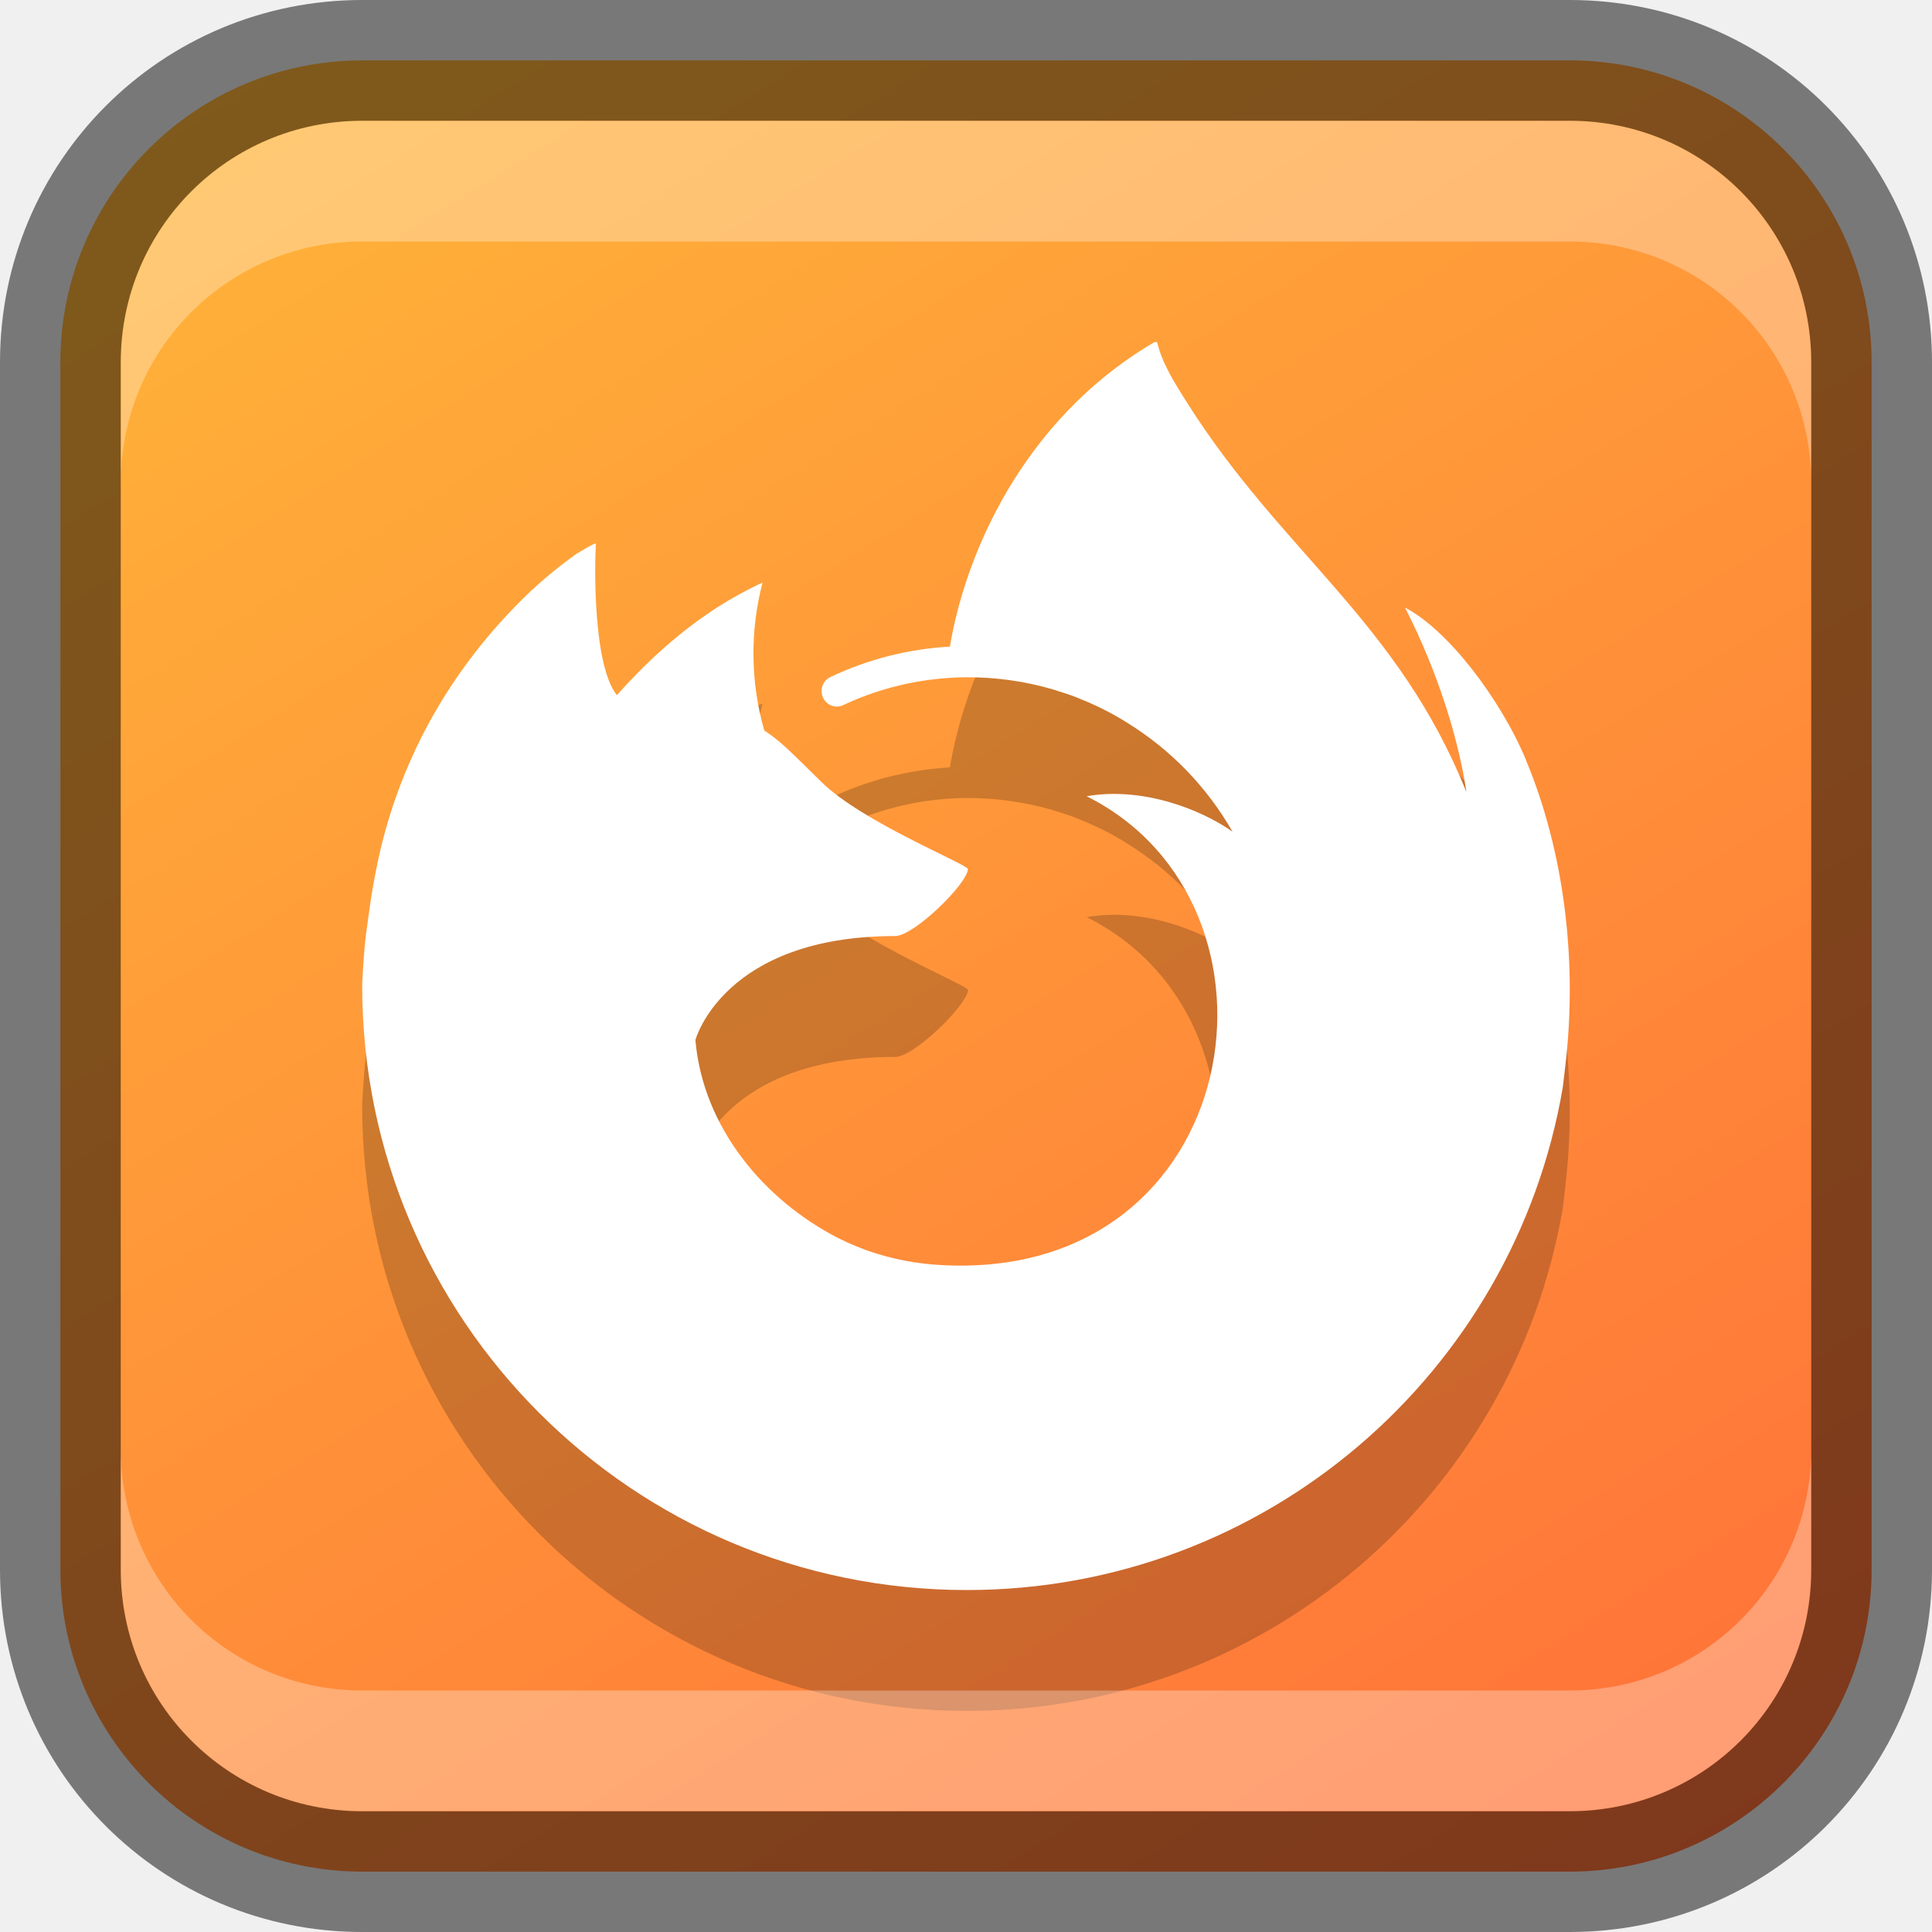
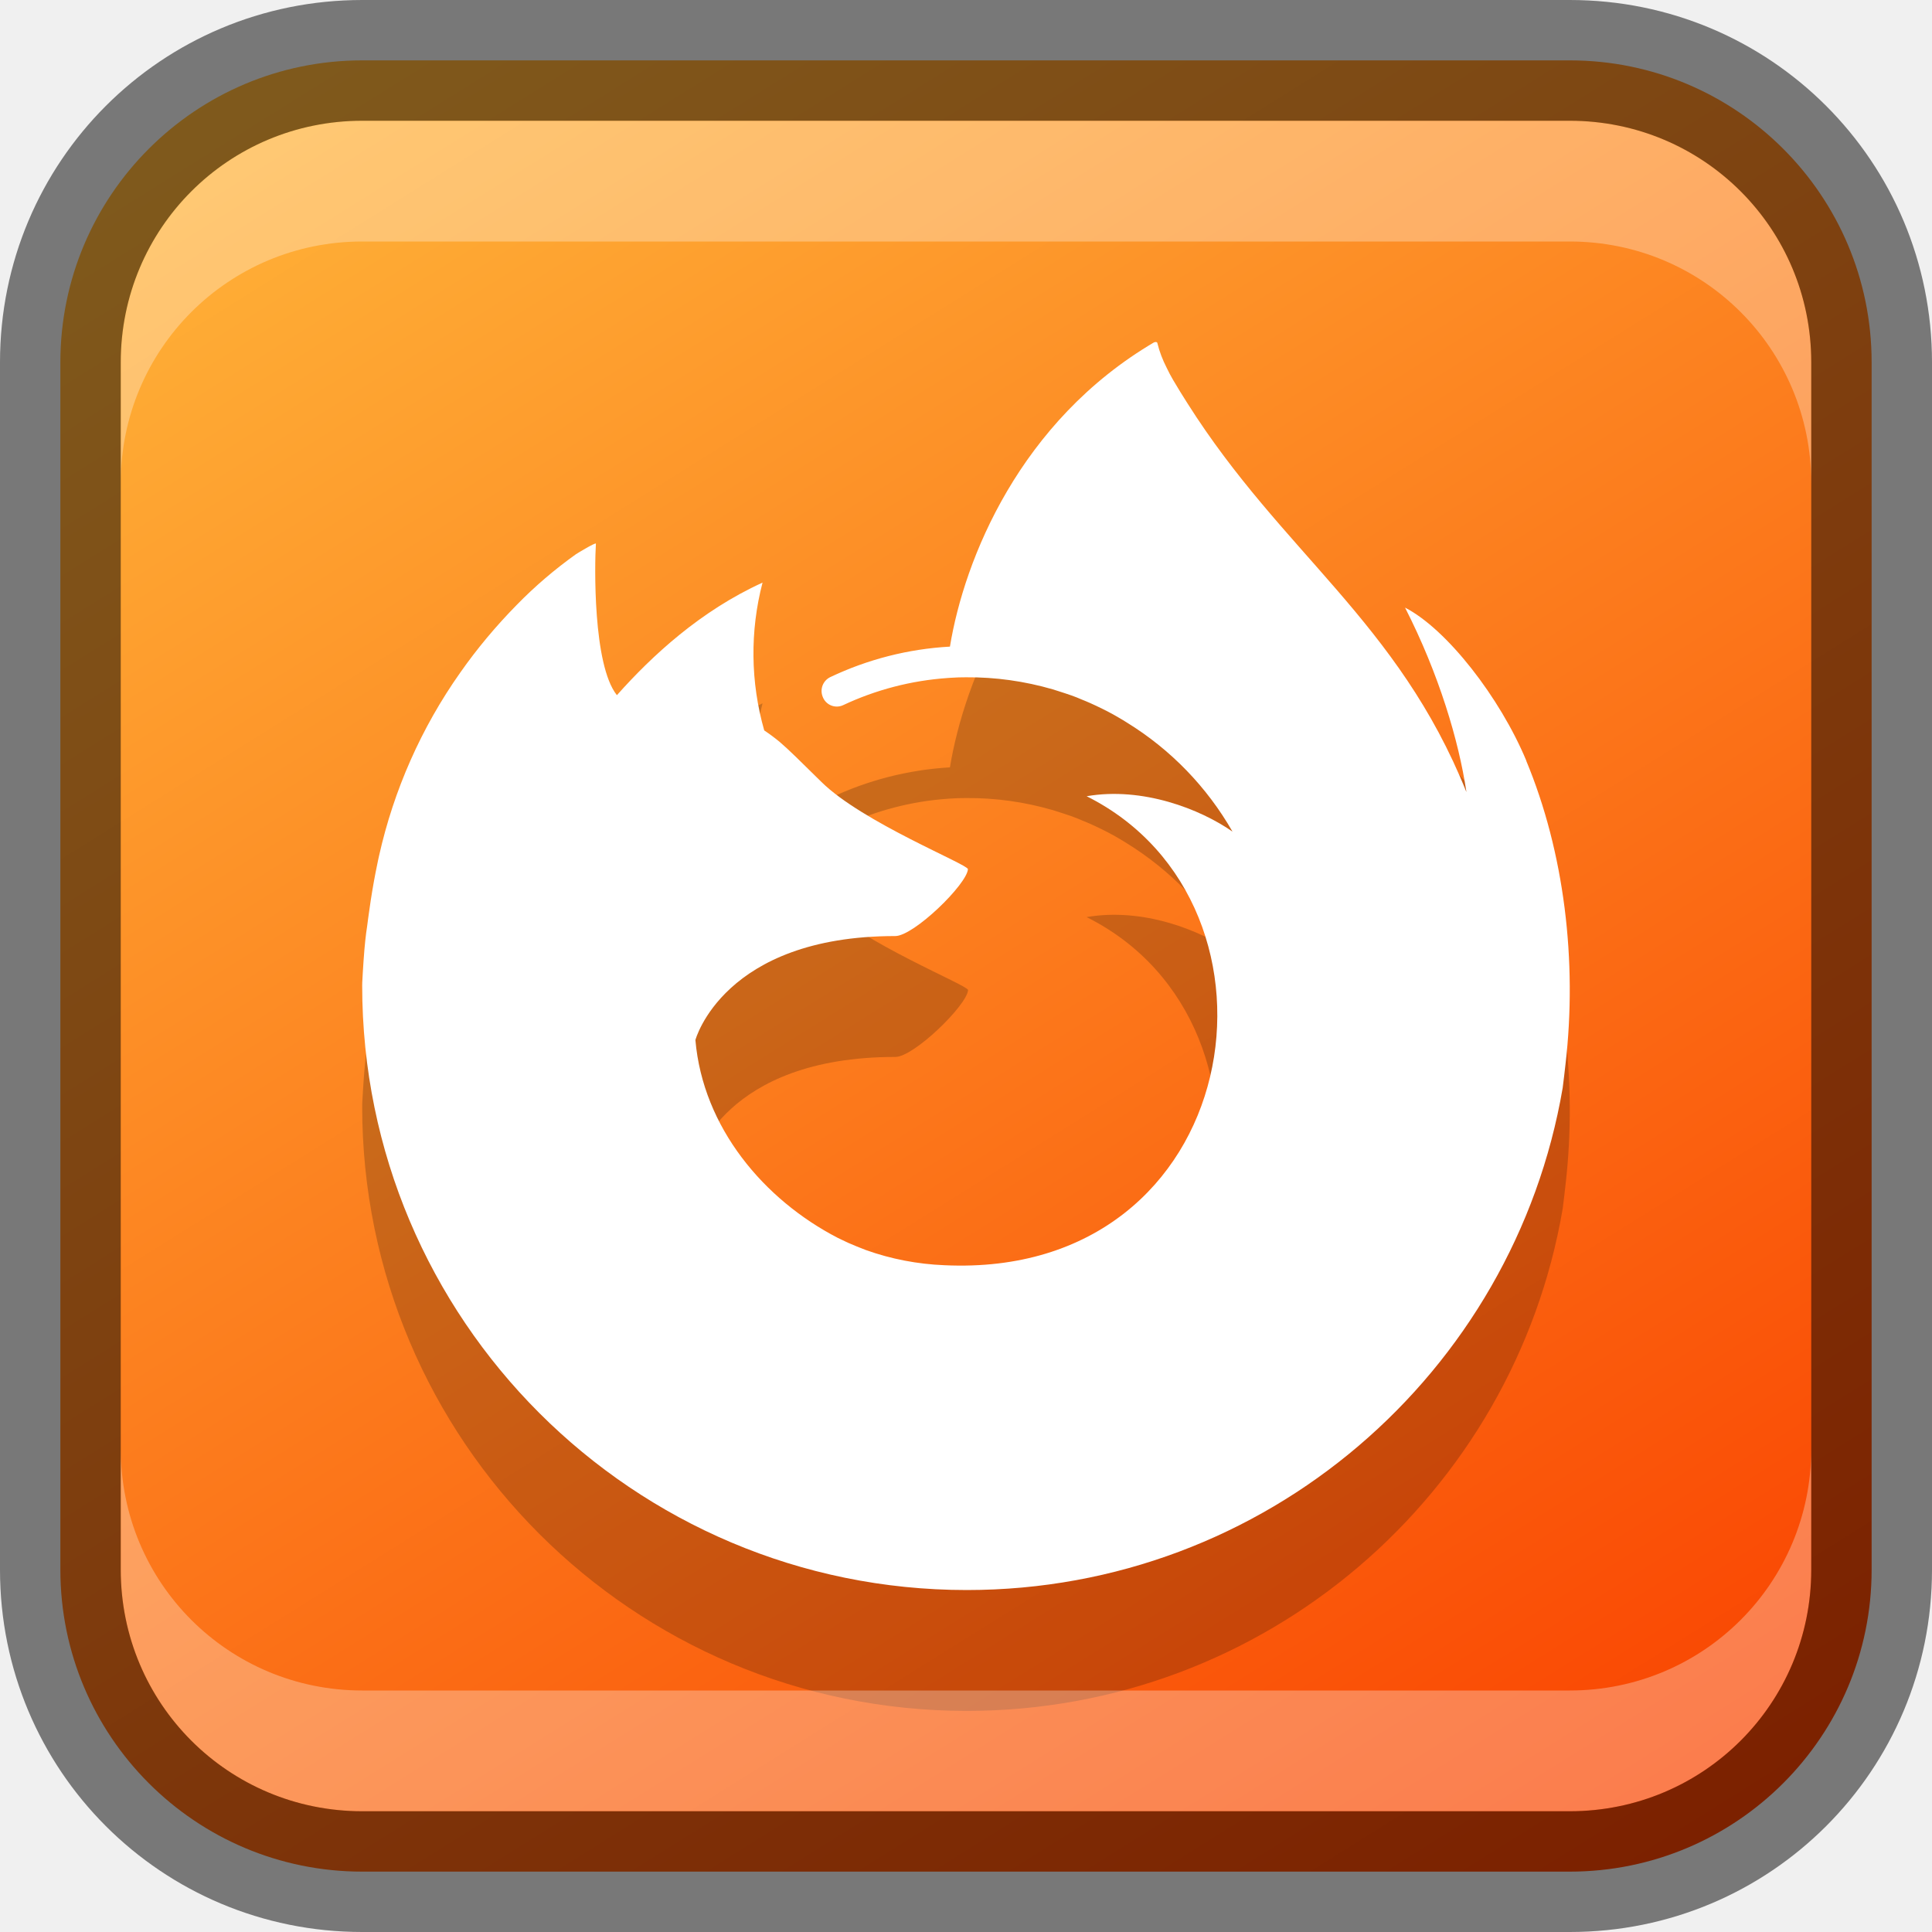
<svg xmlns="http://www.w3.org/2000/svg" xmlns:xlink="http://www.w3.org/1999/xlink" width="16" height="16" viewBox="0 0 16 16" version="1.1" id="svg5">
  <defs id="defs2">
    <linearGradient id="linearGradient3523">
-       <stop style="stop-color:#ff7139;stop-opacity:1;" offset="0" id="stop3519" />
+       <stop style="stop-color:#f94200;stop-opacity:1;" offset="0" id="stop3519" />
      <stop style="stop-color:#ffb439;stop-opacity:1;" offset="1" id="stop3521" />
    </linearGradient>
    <linearGradient xlink:href="#linearGradient3523" id="linearGradient19638" x1="13" y1="16" x2="3" y2="0" gradientUnits="userSpaceOnUse" />
  </defs>
  <rect style="fill:url(#linearGradient19638);fill-opacity:1;stroke:none" id="rect184" width="15" height="15" x="0.5" y="0.5" ry="2.5" />
  <path d="m 6.632,6.972 c 0.003,2e-4 0.002,6.28e-5 0,0 z M 5.427,6.369 c 0.003,1.373e-4 0.002,6.51e-5 0,0 z M 12.64,7.3 c -0.218,-0.523 -0.658,-1.089 -1.004,-1.267 0.282,0.552 0.445,1.106 0.507,1.519 0,7.143e-4 2.5e-4,0.003 10e-4,0.008 -0.566,-1.411 -1.526,-1.98 -2.31,-3.219 -0.04,-0.063 -0.079,-0.125 -0.118,-0.192 -0.02,-0.034 -0.038,-0.068 -0.055,-0.104 -0.032,-0.063 -0.058,-0.129 -0.075,-0.198 2.5e-4,-0.007 -0.005,-0.013 -0.011,-0.013 -0.003,-10e-4 -0.006,-10e-4 -0.009,0 -7.14e-4,2e-4 -0.002,10e-4 -0.003,0.001 -10e-4,5e-4 -0.003,0.002 -0.004,0.002 5e-4,-7.857e-4 0.002,-0.003 0.002,-0.003 C 8.447,4.487 7.986,5.629 7.867,6.355 7.523,6.375 7.186,6.461 6.875,6.609 6.816,6.638 6.789,6.706 6.812,6.767 6.836,6.837 6.915,6.871 6.982,6.841 7.254,6.713 7.547,6.636 7.847,6.615 c 0.01,-7.858e-4 0.02,-0.001 0.029,-0.002 0.041,-0.003 0.082,-0.004 0.124,-0.004 0.243,-0.002 0.485,0.032 0.719,0.1 0.014,0.004 0.027,0.009 0.041,0.013 0.039,0.012 0.077,0.025 0.115,0.038 0.028,0.01 0.056,0.021 0.083,0.033 0.022,0.009 0.045,0.018 0.067,0.028 0.034,0.015 0.068,0.031 0.102,0.048 0.015,0.008 0.031,0.015 0.046,0.023 0.033,0.017 0.065,0.035 0.097,0.054 0.021,0.012 0.041,0.024 0.061,0.037 0.363,0.224 0.664,0.536 0.876,0.906 C 9.939,7.7 9.461,7.515 8.999,7.595 10.8,8.495 10.317,11.595 7.821,11.478 c -0.222,-0.009 -0.442,-0.051 -0.651,-0.126 -0.05,-0.019 -0.099,-0.039 -0.147,-0.06 -0.028,-0.013 -0.056,-0.026 -0.084,-0.04 -0.611,-0.316 -1.116,-0.913 -1.179,-1.638 0,0 0.231,-0.861 1.655,-0.861 0.154,0 0.594,-0.429 0.602,-0.554 C 8.014,8.158 7.143,7.811 6.803,7.477 6.621,7.298 6.535,7.212 6.459,7.147 6.417,7.112 6.374,7.079 6.329,7.049 6.215,6.65 6.21,6.227 6.315,5.825 5.801,6.06 5.401,6.43 5.11,6.757 h -0.002 c -0.199,-0.251 -0.184,-1.081 -0.173,-1.254 -0.003,-0.011 -0.148,0.076 -0.167,0.089 -0.175,0.125 -0.339,0.265 -0.489,0.419 -0.171,0.174 -0.328,0.361 -0.468,0.561 0,2.5e-4 -1.372e-4,4.999e-4 -2e-4,7.143e-4 0,-2.5e-4 1.378e-4,-5e-4 2e-4,-7.143e-4 -0.322,0.456 -0.55,0.972 -0.672,1.517 -0.001,0.005 -0.048,0.209 -0.082,0.461 -0.006,0.039 -0.011,0.078 -0.016,0.118 -0.012,0.076 -0.021,0.158 -0.03,0.287 -5e-4,0.005 -7.143e-4,0.01 -0.001,0.015 -0.004,0.056 -0.007,0.111 -0.01,0.167 0,0.009 -5e-4,0.017 -5e-4,0.026 0,2.765 2.242,5.006 5.007,5.006 2.476,0 4.532,-1.798 4.935,-4.159 0.009,-0.064 0.015,-0.129 0.023,-0.193 0.1,-0.859 -0.011,-1.761 -0.325,-2.516 z" style="display:inline;opacity:0.2;fill:#000000;stroke-width:0.021;enable-background:new" id="path4039" />
  <path d="m 6.632,5.971 c 0.003,2e-4 0.002,6.28e-5 0,0 z M 5.427,5.368 c 0.003,1.373e-4 0.002,6.51e-5 0,0 z M 12.64,6.299 c -0.218,-0.523 -0.658,-1.089 -1.004,-1.267 0.282,0.552 0.445,1.106 0.507,1.519 0,7.857e-4 2.5e-4,0.003 10e-4,0.008 -0.566,-1.411 -1.526,-1.98 -2.31,-3.219 -0.04,-0.063 -0.079,-0.125 -0.118,-0.192 -0.02,-0.034 -0.038,-0.068 -0.055,-0.104 -0.032,-0.063 -0.058,-0.129 -0.075,-0.198 2.5e-4,-0.007 -0.005,-0.013 -0.011,-0.013 -0.003,-0.001 -0.006,-0.001 -0.009,0 -7.14e-4,2e-4 -0.002,10e-4 -0.003,0.001 -10e-4,5e-4 -0.003,0.002 -0.004,0.002 5e-4,-7.142e-4 0.002,-0.003 0.002,-0.003 C 8.447,3.487 7.986,4.628 7.867,5.355 7.523,5.374 7.186,5.46 6.875,5.608 6.816,5.637 6.789,5.706 6.812,5.767 6.836,5.837 6.915,5.871 6.982,5.84 7.254,5.712 7.547,5.636 7.847,5.615 c 0.01,-7.143e-4 0.02,-0.001 0.029,-0.002 0.041,-0.003 0.082,-0.004 0.124,-0.004 0.243,-0.002 0.485,0.032 0.719,0.1 0.014,0.004 0.027,0.009 0.041,0.013 0.039,0.012 0.077,0.025 0.115,0.038 0.028,0.01 0.056,0.021 0.083,0.033 0.022,0.009 0.045,0.018 0.067,0.028 0.034,0.015 0.068,0.031 0.102,0.048 0.015,0.008 0.031,0.015 0.046,0.023 0.033,0.017 0.065,0.035 0.097,0.054 0.021,0.012 0.041,0.024 0.061,0.037 C 9.694,6.206 9.995,6.517 10.207,6.887 9.939,6.7 9.461,6.514 8.999,6.594 10.8,7.495 10.317,10.595 7.821,10.478 c -0.222,-0.009 -0.442,-0.051 -0.651,-0.126 -0.05,-0.019 -0.099,-0.039 -0.147,-0.06 -0.028,-0.013 -0.056,-0.026 -0.084,-0.04 C 6.327,9.936 5.822,9.339 5.759,8.613 c 0,0 0.231,-0.861 1.655,-0.861 0.154,0 0.594,-0.429 0.602,-0.554 -0.002,-0.041 -0.873,-0.387 -1.213,-0.722 C 6.621,6.297 6.535,6.211 6.459,6.146 6.417,6.111 6.374,6.079 6.329,6.049 6.215,5.649 6.21,5.227 6.315,4.825 5.801,5.059 5.401,5.429 5.11,5.756 h -0.002 c -0.199,-0.251 -0.184,-1.081 -0.173,-1.254 -0.003,-0.011 -0.148,0.076 -0.167,0.089 -0.175,0.125 -0.339,0.265 -0.489,0.419 -0.171,0.174 -0.328,0.361 -0.468,0.561 0,2.5e-4 -1.372e-4,5e-4 -2e-4,7.858e-4 0,-2.5e-4 1.378e-4,-5e-4 2e-4,-7.858e-4 -0.322,0.456 -0.55,0.972 -0.672,1.517 -0.001,0.005 -0.048,0.209 -0.082,0.461 -0.006,0.039 -0.011,0.078 -0.016,0.118 -0.012,0.076 -0.021,0.158 -0.03,0.287 -5e-4,0.005 -7.143e-4,0.01 -0.001,0.015 -0.004,0.056 -0.007,0.111 -0.01,0.167 0,0.009 -5e-4,0.017 -5e-4,0.026 0,2.765 2.242,5.006 5.007,5.006 2.476,0 4.532,-1.798 4.935,-4.159 0.009,-0.064 0.015,-0.129 0.023,-0.193 0.1,-0.859 -0.011,-1.761 -0.325,-2.516 z" style="display:inline;fill:#ffffff;stroke-width:0.021;enable-background:new" id="path606" />
  <path id="rect2630" style="opacity:0.3;fill:#ffffff;fill-opacity:1" d="M 3,1 C 1.892,1 1,1.892 1,3 V 4 C 1,2.892 1.892,2 3,2 h 10 c 1.108,0 2,0.892 2,2 V 3 C 15,1.892 14.108,1 13,1 Z" />
  <path d="M 3,15 C 1.892,15 1,14.108 1,13 v -1 c 0,1.108 0.892,2 2,2 h 10 c 1.108,0 2,-0.892 2,-2 v 1 c 0,1.108 -0.892,2 -2,2 z" style="opacity:0.3;fill:#ffffff;fill-opacity:1" id="path19648" />
  <path id="rect899" style="opacity:0.5;fill:#000000;stroke:none" d="M 3,0 C 1.338,0 0,1.338 0,3 v 10 c 0,1.662 1.338,3 3,3 h 10 c 1.662,0 3,-1.338 3,-3 V 3 C 16,1.338 14.662,0 13,0 Z m 0,1 h 10 c 1.108,0 2,0.892 2,2 v 10 c 0,1.108 -0.892,2 -2,2 H 3 C 1.892,15 1,14.108 1,13 V 3 C 1,1.892 1.892,1 3,1 Z" />
</svg>
